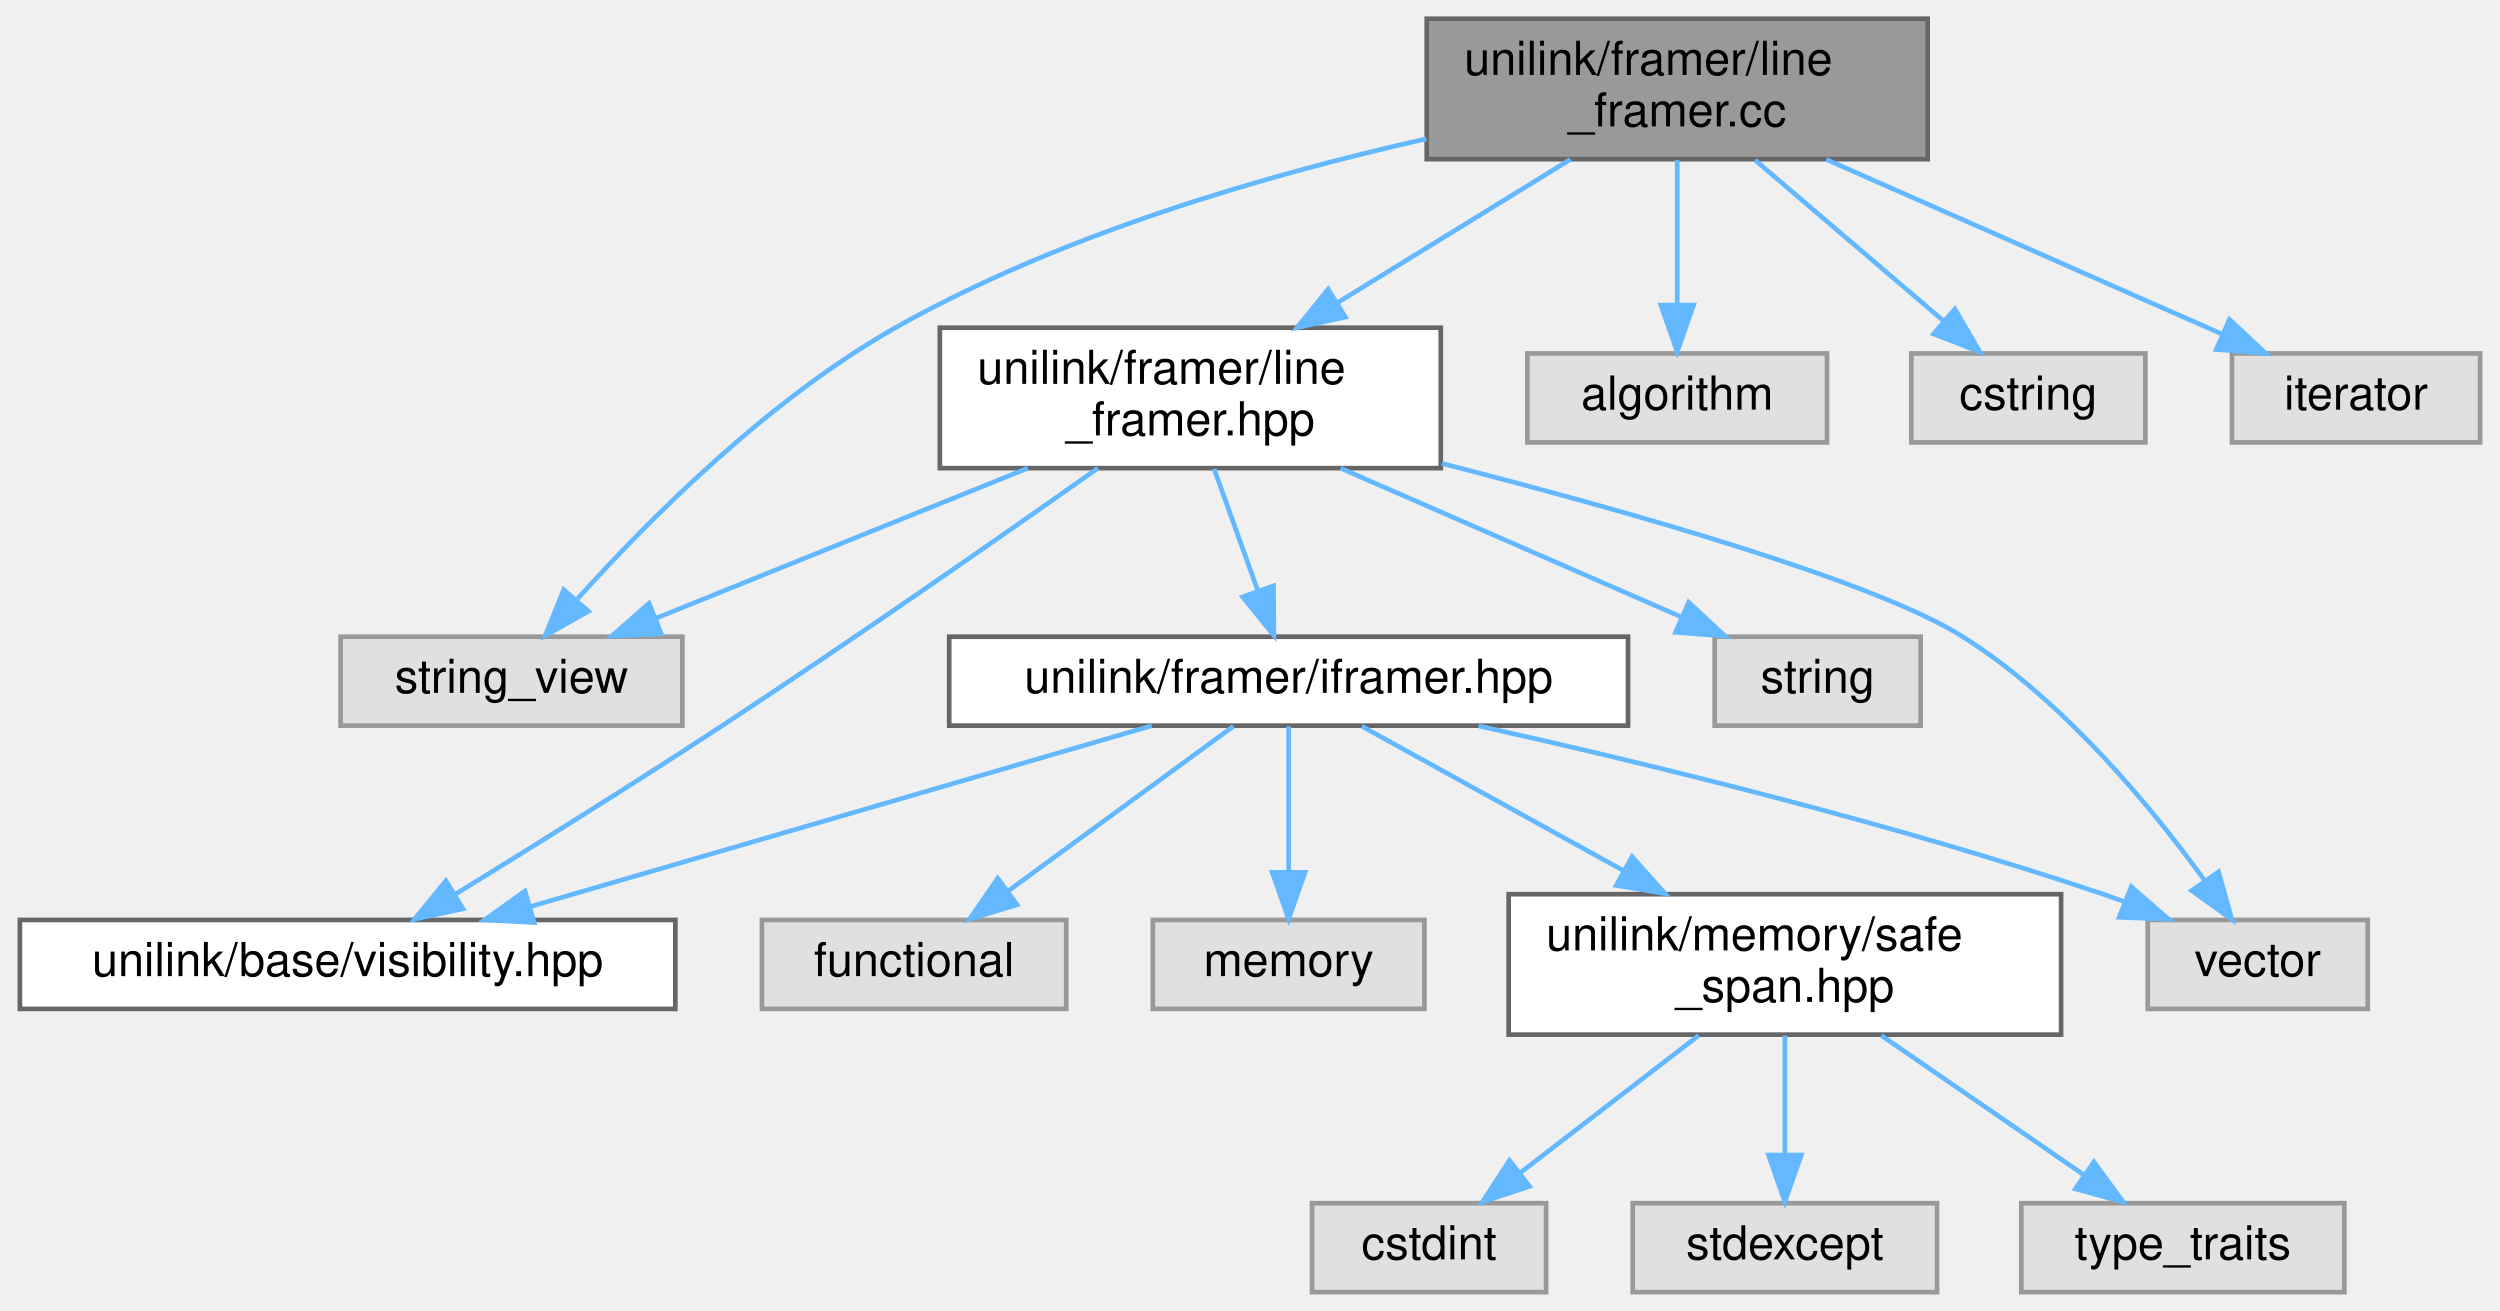
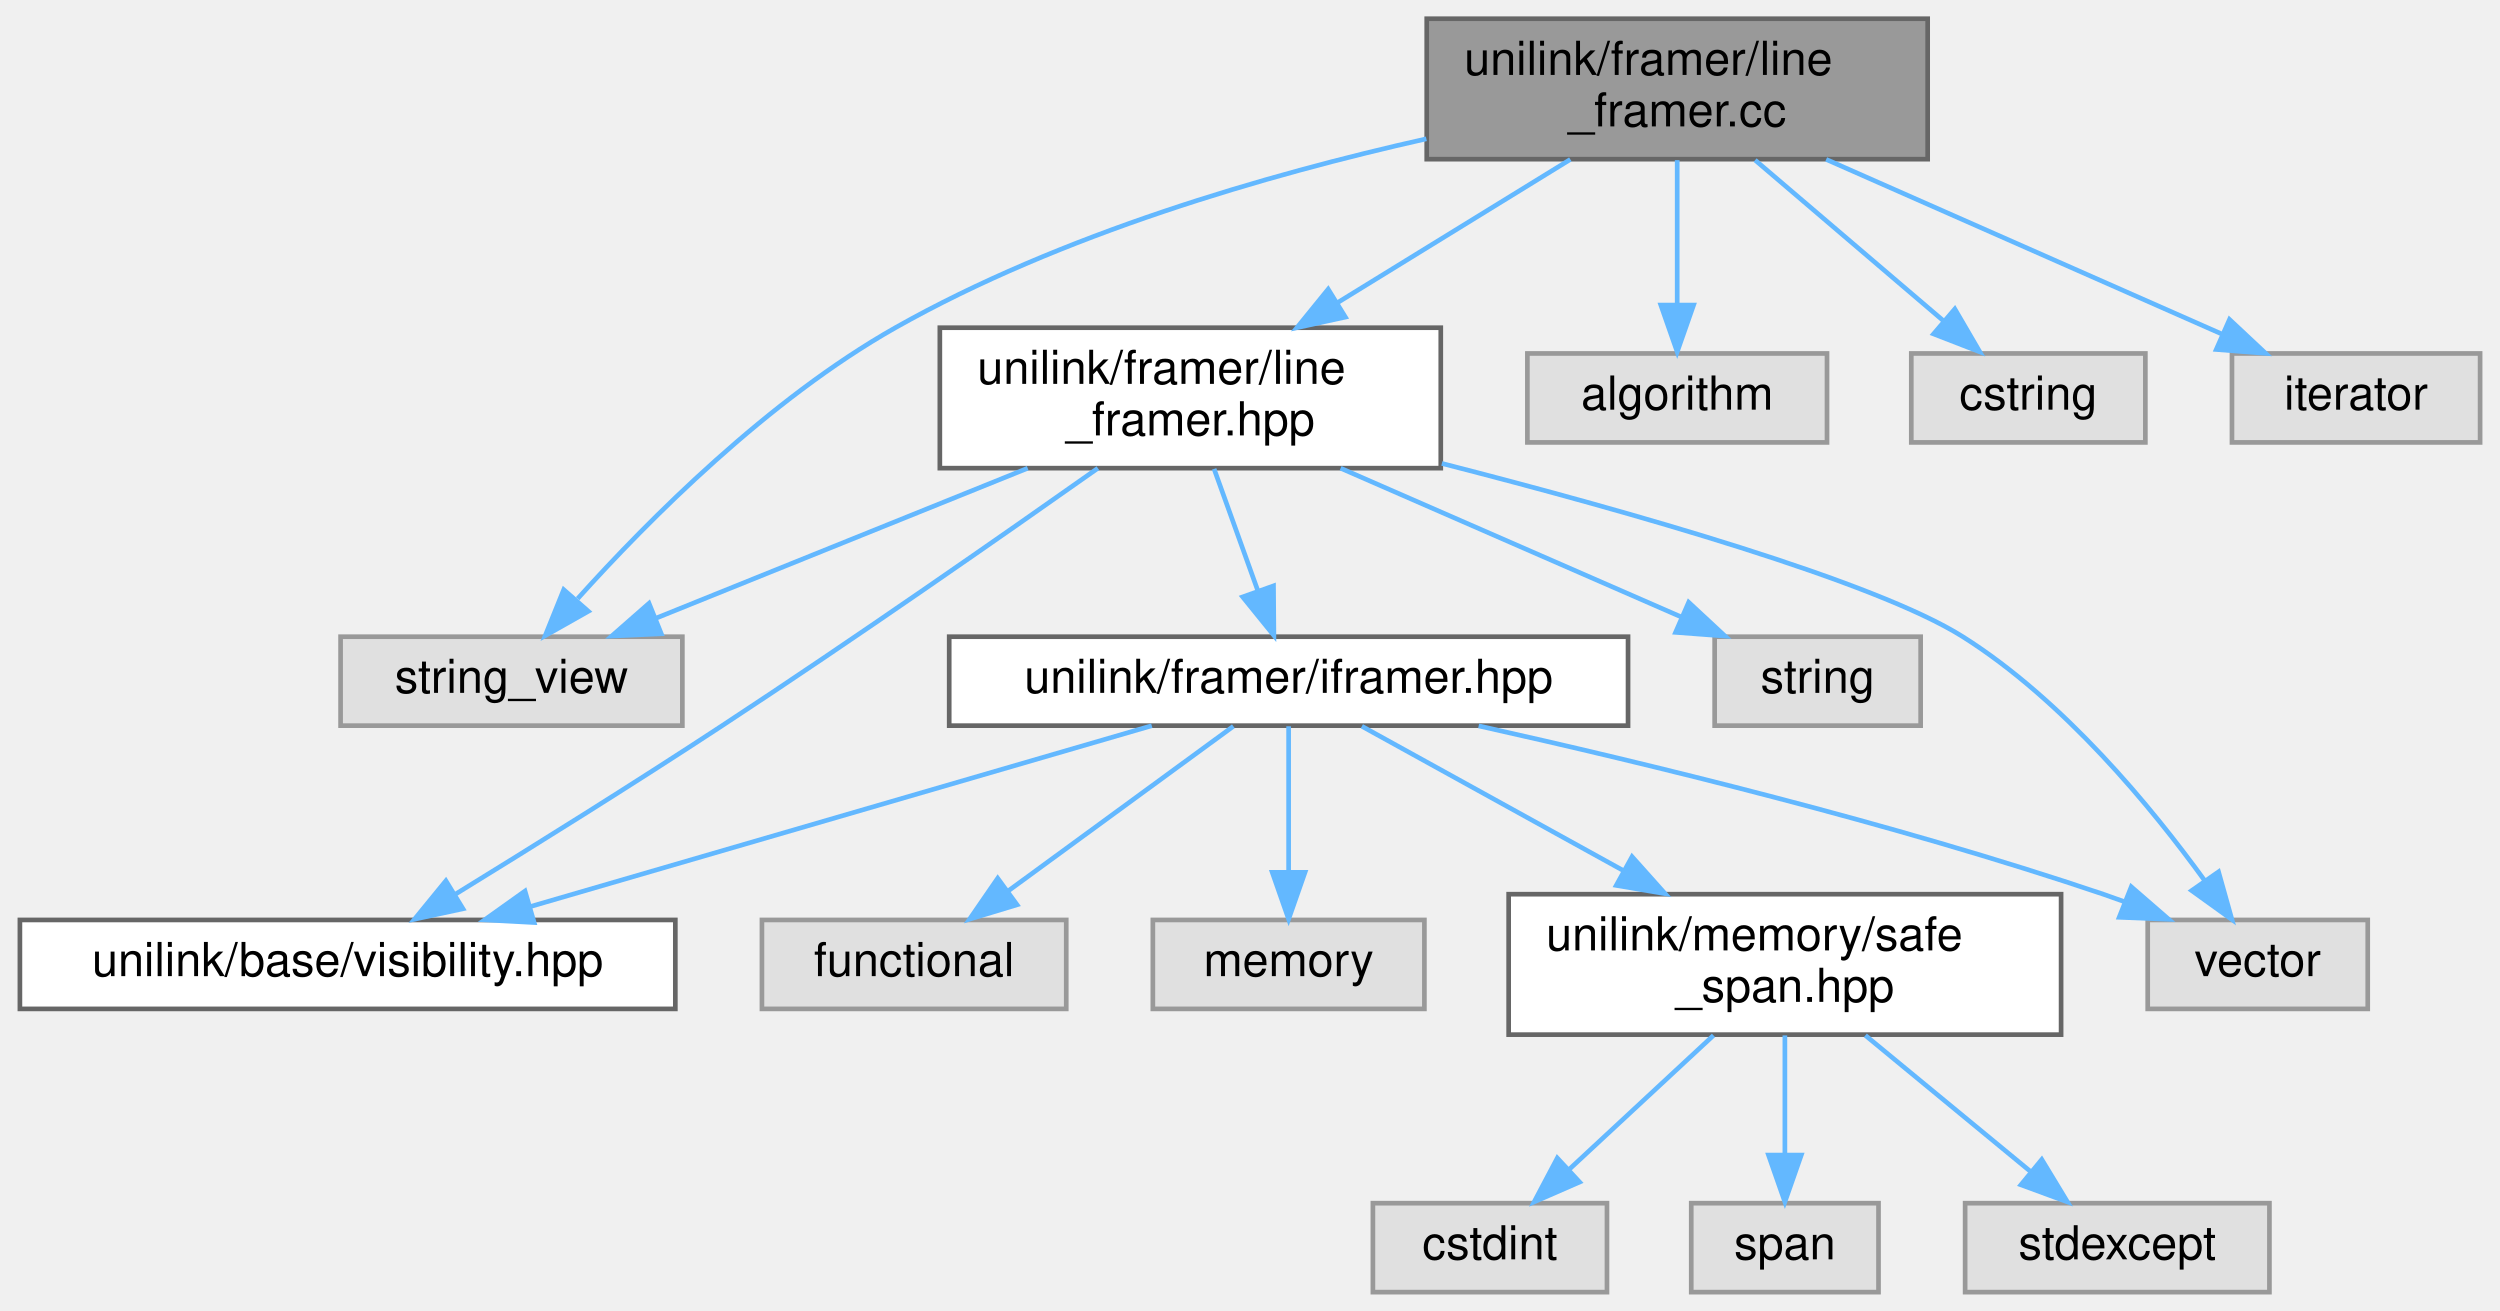
<svg xmlns="http://www.w3.org/2000/svg" xmlns:xlink="http://www.w3.org/1999/xlink" width="534pt" height="280pt" viewBox="0.00 0.00 533.50 280.00">
  <g id="graph0" class="graph" transform="scale(1 1) rotate(0) translate(4 276)">
    <g id="Node000001" class="node">
      <g id="a_Node000001">
        <a xlink:title=" ">
          <polygon fill="#999999" stroke="#666666" points="407.5,-272 300.5,-272 300.5,-242 407.5,-242 407.5,-272" />
          <text text-anchor="start" x="308.5" y="-260" font-family="Helvetica,sans-Serif" font-size="10.00">unilink/framer/line</text>
          <text text-anchor="middle" x="354" y="-249" font-family="Helvetica,sans-Serif" font-size="10.00">_framer.cc</text>
        </a>
      </g>
    </g>
    <g id="Node000002" class="node">
      <g id="a_Node000002">
        <a xlink:href="line__framer_8hpp.html" target="_top" xlink:title=" ">
          <polygon fill="white" stroke="#666666" points="303.5,-206 196.5,-206 196.5,-176 303.5,-176 303.5,-206" />
          <text text-anchor="start" x="204.5" y="-194" font-family="Helvetica,sans-Serif" font-size="10.00">unilink/framer/line</text>
          <text text-anchor="middle" x="250" y="-183" font-family="Helvetica,sans-Serif" font-size="10.00">_framer.hpp</text>
        </a>
      </g>
    </g>
    <g id="edge1_Node000001_Node000002" class="edge">
      <g id="a_edge1_Node000001_Node000002">
        <a xlink:title=" ">
          <path fill="none" stroke="#63b8ff" d="M331.18,-241.95C316.55,-232.95 297.36,-221.14 281.31,-211.27" />
          <polygon fill="#63b8ff" stroke="#63b8ff" points="283.12,-208.27 272.77,-206.01 279.45,-214.23 283.12,-208.27" />
        </a>
      </g>
    </g>
    <g id="Node000004" class="node">
      <g id="a_Node000004">
        <a xlink:title=" ">
          <polygon fill="#e0e0e0" stroke="#999999" points="141.5,-140 68.5,-140 68.5,-121 141.5,-121 141.5,-140" />
          <text text-anchor="middle" x="105" y="-128" font-family="Helvetica,sans-Serif" font-size="10.00">string_view</text>
        </a>
      </g>
    </g>
    <g id="edge18_Node000001_Node000004" class="edge">
      <g id="a_edge18_Node000001_Node000004">
        <a xlink:title=" ">
          <path fill="none" stroke="#63b8ff" d="M300.42,-246.35C266.41,-238.71 222.31,-225.95 187,-206 159.9,-190.69 134.3,-164.98 119.13,-148.12" />
          <polygon fill="#63b8ff" stroke="#63b8ff" points="121.42,-145.43 112.2,-140.22 116.16,-150.04 121.42,-145.43" />
        </a>
      </g>
    </g>
    <g id="Node000014" class="node">
      <g id="a_Node000014">
        <a xlink:title=" ">
          <polygon fill="#e0e0e0" stroke="#999999" points="386,-200.5 322,-200.5 322,-181.5 386,-181.5 386,-200.5" />
          <text text-anchor="middle" x="354" y="-188.5" font-family="Helvetica,sans-Serif" font-size="10.00">algorithm</text>
        </a>
      </g>
    </g>
    <g id="edge15_Node000001_Node000014" class="edge">
      <g id="a_edge15_Node000001_Node000014">
        <a xlink:title=" ">
          <path fill="none" stroke="#63b8ff" d="M354,-241.8C354,-232.7 354,-220.79 354,-210.9" />
          <polygon fill="#63b8ff" stroke="#63b8ff" points="357.5,-210.84 354,-200.84 350.5,-210.84 357.5,-210.84" />
        </a>
      </g>
    </g>
    <g id="Node000015" class="node">
      <g id="a_Node000015">
        <a xlink:title=" ">
          <polygon fill="#e0e0e0" stroke="#999999" points="454,-200.5 404,-200.5 404,-181.5 454,-181.5 454,-200.5" />
          <text text-anchor="middle" x="429" y="-188.5" font-family="Helvetica,sans-Serif" font-size="10.00">cstring</text>
        </a>
      </g>
    </g>
    <g id="edge16_Node000001_Node000015" class="edge">
      <g id="a_edge16_Node000001_Node000015">
        <a xlink:title=" ">
          <path fill="none" stroke="#63b8ff" d="M370.64,-241.8C382.57,-231.62 398.61,-217.93 410.86,-207.48" />
          <polygon fill="#63b8ff" stroke="#63b8ff" points="413.3,-210 418.64,-200.84 408.76,-204.67 413.3,-210" />
        </a>
      </g>
    </g>
    <g id="Node000016" class="node">
      <g id="a_Node000016">
        <a xlink:title=" ">
          <polygon fill="#e0e0e0" stroke="#999999" points="525.5,-200.5 472.5,-200.5 472.5,-181.5 525.5,-181.5 525.5,-200.5" />
          <text text-anchor="middle" x="499" y="-188.5" font-family="Helvetica,sans-Serif" font-size="10.00">iterator</text>
        </a>
      </g>
    </g>
    <g id="edge17_Node000001_Node000016" class="edge">
      <g id="a_edge17_Node000001_Node000016">
        <a xlink:title=" ">
          <path fill="none" stroke="#63b8ff" d="M385.82,-241.95C411.03,-230.83 445.93,-215.42 470.29,-204.67" />
          <polygon fill="#63b8ff" stroke="#63b8ff" points="471.97,-207.76 479.7,-200.52 469.14,-201.35 471.97,-207.76" />
        </a>
      </g>
    </g>
    <g id="Node000003" class="node">
      <g id="a_Node000003">
        <a xlink:title=" ">
          <polygon fill="#e0e0e0" stroke="#999999" points="406,-140 362,-140 362,-121 406,-121 406,-140" />
          <text text-anchor="middle" x="384" y="-128" font-family="Helvetica,sans-Serif" font-size="10.00">string</text>
        </a>
      </g>
    </g>
    <g id="edge2_Node000002_Node000003" class="edge">
      <g id="a_edge2_Node000002_Node000003">
        <a xlink:title=" ">
          <path fill="none" stroke="#63b8ff" d="M282.1,-175.99C304.25,-166.31 333.48,-153.56 354.95,-144.18" />
          <polygon fill="#63b8ff" stroke="#63b8ff" points="356.45,-147.35 364.21,-140.14 353.65,-140.93 356.45,-147.35" />
        </a>
      </g>
    </g>
    <g id="edge3_Node000002_Node000004" class="edge">
      <g id="a_edge3_Node000002_Node000004">
        <a xlink:title=" ">
          <path fill="none" stroke="#63b8ff" d="M215.27,-175.99C191.08,-166.23 159.1,-153.33 135.81,-143.93" />
          <polygon fill="#63b8ff" stroke="#63b8ff" points="137,-140.63 126.41,-140.14 134.38,-147.13 137,-140.63" />
        </a>
      </g>
    </g>
    <g id="Node000005" class="node">
      <g id="a_Node000005">
        <a xlink:title=" ">
          <polygon fill="#e0e0e0" stroke="#999999" points="501.5,-79.5 454.5,-79.5 454.5,-60.5 501.5,-60.5 501.5,-79.5" />
          <text text-anchor="middle" x="478" y="-67.5" font-family="Helvetica,sans-Serif" font-size="10.00">vector</text>
        </a>
      </g>
    </g>
    <g id="edge4_Node000002_Node000005" class="edge">
      <g id="a_edge4_Node000002_Node000005">
        <a xlink:title=" ">
          <path fill="none" stroke="#63b8ff" d="M303.73,-177.01C344.4,-166.58 396.33,-151.77 415,-140 436.56,-126.4 455.39,-103.5 466.72,-87.84" />
          <polygon fill="#63b8ff" stroke="#63b8ff" points="469.63,-89.78 472.49,-79.58 463.89,-85.77 469.63,-89.78" />
        </a>
      </g>
    </g>
    <g id="Node000006" class="node">
      <g id="a_Node000006">
        <a xlink:href="visibility_8hpp.html" target="_top" xlink:title=" ">
          <polygon fill="white" stroke="#666666" points="140,-79.5 0,-79.5 0,-60.5 140,-60.5 140,-79.5" />
          <text text-anchor="middle" x="70" y="-67.5" font-family="Helvetica,sans-Serif" font-size="10.00">unilink/base/visibility.hpp</text>
        </a>
      </g>
    </g>
    <g id="edge5_Node000002_Node000006" class="edge">
      <g id="a_edge5_Node000002_Node000006">
        <a xlink:title=" ">
          <path fill="none" stroke="#63b8ff" d="M230.26,-175.99C210.22,-161.85 178.21,-139.53 150,-121 131.01,-108.52 109.1,-94.88 93.02,-85" />
          <polygon fill="#63b8ff" stroke="#63b8ff" points="94.64,-81.89 84.29,-79.66 90.99,-87.86 94.64,-81.89" />
        </a>
      </g>
    </g>
    <g id="Node000007" class="node">
      <g id="a_Node000007">
        <a xlink:href="iframer_8hpp.html" target="_top" xlink:title=" ">
          <polygon fill="white" stroke="#666666" points="343.5,-140 198.5,-140 198.5,-121 343.5,-121 343.5,-140" />
          <text text-anchor="middle" x="271" y="-128" font-family="Helvetica,sans-Serif" font-size="10.00">unilink/framer/iframer.hpp</text>
        </a>
      </g>
    </g>
    <g id="edge6_Node000002_Node000007" class="edge">
      <g id="a_edge6_Node000002_Node000007">
        <a xlink:title=" ">
          <path fill="none" stroke="#63b8ff" d="M255.08,-175.84C257.88,-168.04 261.39,-158.27 264.4,-149.89" />
          <polygon fill="#63b8ff" stroke="#63b8ff" points="267.77,-150.86 267.85,-140.27 261.18,-148.5 267.77,-150.86" />
        </a>
      </g>
    </g>
    <g id="edge9_Node000007_Node000005" class="edge">
      <g id="a_edge9_Node000007_Node000005">
        <a xlink:title=" ">
          <path fill="none" stroke="#63b8ff" d="M311.59,-120.95C347.18,-113.01 400.1,-100.17 445,-85 446.44,-84.51 447.9,-83.99 449.37,-83.45" />
          <polygon fill="#63b8ff" stroke="#63b8ff" points="450.99,-86.58 458.99,-79.64 448.41,-80.07 450.99,-86.58" />
        </a>
      </g>
    </g>
    <g id="edge10_Node000007_Node000006" class="edge">
      <g id="a_edge10_Node000007_Node000006">
        <a xlink:title=" ">
          <path fill="none" stroke="#63b8ff" d="M241.77,-120.99C206.79,-110.81 148.07,-93.72 109.18,-82.4" />
          <polygon fill="#63b8ff" stroke="#63b8ff" points="109.84,-78.95 99.26,-79.52 107.89,-85.67 109.84,-78.95" />
        </a>
      </g>
    </g>
    <g id="Node000008" class="node">
      <g id="a_Node000008">
        <a xlink:title=" ">
          <polygon fill="#e0e0e0" stroke="#999999" points="223.5,-79.5 158.5,-79.5 158.5,-60.5 223.5,-60.5 223.5,-79.5" />
          <text text-anchor="middle" x="191" y="-67.5" font-family="Helvetica,sans-Serif" font-size="10.00">functional</text>
        </a>
      </g>
    </g>
    <g id="edge7_Node000007_Node000008" class="edge">
      <g id="a_edge7_Node000007_Node000008">
        <a xlink:title=" ">
          <path fill="none" stroke="#63b8ff" d="M259.2,-120.87C246.55,-111.62 226.26,-96.78 211.09,-85.69" />
          <polygon fill="#63b8ff" stroke="#63b8ff" points="212.99,-82.74 202.85,-79.67 208.86,-88.4 212.99,-82.74" />
        </a>
      </g>
    </g>
    <g id="Node000009" class="node">
      <g id="a_Node000009">
        <a xlink:title=" ">
          <polygon fill="#e0e0e0" stroke="#999999" points="300,-79.5 242,-79.5 242,-60.5 300,-60.5 300,-79.5" />
          <text text-anchor="middle" x="271" y="-67.5" font-family="Helvetica,sans-Serif" font-size="10.00">memory</text>
        </a>
      </g>
    </g>
    <g id="edge8_Node000007_Node000009" class="edge">
      <g id="a_edge8_Node000007_Node000009">
        <a xlink:title=" ">
          <path fill="none" stroke="#63b8ff" d="M271,-120.87C271,-112.75 271,-100.31 271,-89.89" />
          <polygon fill="#63b8ff" stroke="#63b8ff" points="274.5,-89.67 271,-79.67 267.5,-89.67 274.5,-89.67" />
        </a>
      </g>
    </g>
    <g id="Node000010" class="node">
      <g id="a_Node000010">
        <a xlink:href="safe__span_8hpp.html" target="_top" xlink:title=" ">
          <polygon fill="white" stroke="#666666" points="436,-85 318,-85 318,-55 436,-55 436,-85" />
          <text text-anchor="start" x="326" y="-73" font-family="Helvetica,sans-Serif" font-size="10.00">unilink/memory/safe</text>
          <text text-anchor="middle" x="377" y="-62" font-family="Helvetica,sans-Serif" font-size="10.00">_span.hpp</text>
        </a>
      </g>
    </g>
    <g id="edge11_Node000007_Node000010" class="edge">
      <g id="a_edge11_Node000007_Node000010">
        <a xlink:title=" ">
          <path fill="none" stroke="#63b8ff" d="M286.64,-120.87C301.29,-112.78 323.69,-100.42 342.52,-90.03" />
          <polygon fill="#63b8ff" stroke="#63b8ff" points="344.36,-93.01 351.42,-85.11 340.98,-86.88 344.36,-93.01" />
        </a>
      </g>
    </g>
    <g id="Node000011" class="node">
      <g id="a_Node000011">
        <a xlink:title=" ">
-           <polygon fill="#e0e0e0" stroke="#999999" points="326,-19 276,-19 276,0 326,0 326,-19" />
-           <text text-anchor="middle" x="301" y="-7" font-family="Helvetica,sans-Serif" font-size="10.00">cstdint</text>
+           <polygon fill="#e0e0e0" stroke="#999999" points="339,-19 289,-19 289,0 339,0 339,-19" />
+           <text text-anchor="middle" x="314" y="-7" font-family="Helvetica,sans-Serif" font-size="10.00">cstdint</text>
        </a>
      </g>
    </g>
    <g id="edge12_Node000010_Node000011" class="edge">
      <g id="a_edge12_Node000010_Node000011">
        <a xlink:title=" ">
-           <path fill="none" stroke="#63b8ff" d="M358.6,-54.84C347.12,-46 332.35,-34.63 320.64,-25.62" />
-           <polygon fill="#63b8ff" stroke="#63b8ff" points="322.45,-22.59 312.39,-19.27 318.18,-28.14 322.45,-22.59" />
+           <path fill="none" stroke="#63b8ff" d="M361.75,-54.84C352.42,-46.17 340.47,-35.08 330.85,-26.15" />
+           <polygon fill="#63b8ff" stroke="#63b8ff" points="333.15,-23.51 323.44,-19.27 328.39,-28.64 333.15,-23.51" />
        </a>
      </g>
    </g>
    <g id="Node000012" class="node">
      <g id="a_Node000012">
        <a xlink:title=" ">
-           <polygon fill="#e0e0e0" stroke="#999999" points="409.5,-19 344.5,-19 344.5,0 409.5,0 409.5,-19" />
-           <text text-anchor="middle" x="377" y="-7" font-family="Helvetica,sans-Serif" font-size="10.00">stdexcept</text>
+           <polygon fill="#e0e0e0" stroke="#999999" points="397,-19 357,-19 357,0 397,0 397,-19" />
+           <text text-anchor="middle" x="377" y="-7" font-family="Helvetica,sans-Serif" font-size="10.00">span</text>
        </a>
      </g>
    </g>
    <g id="edge13_Node000010_Node000012" class="edge">
      <g id="a_edge13_Node000010_Node000012">
        <a xlink:title=" ">
          <path fill="none" stroke="#63b8ff" d="M377,-54.84C377,-47.21 377,-37.7 377,-29.45" />
          <polygon fill="#63b8ff" stroke="#63b8ff" points="380.5,-29.27 377,-19.27 373.5,-29.27 380.5,-29.27" />
        </a>
      </g>
    </g>
    <g id="Node000013" class="node">
      <g id="a_Node000013">
        <a xlink:title=" ">
-           <polygon fill="#e0e0e0" stroke="#999999" points="496.5,-19 427.5,-19 427.5,0 496.5,0 496.5,-19" />
-           <text text-anchor="middle" x="462" y="-7" font-family="Helvetica,sans-Serif" font-size="10.00">type_traits</text>
+           <polygon fill="#e0e0e0" stroke="#999999" points="480.5,-19 415.5,-19 415.5,0 480.5,0 480.5,-19" />
+           <text text-anchor="middle" x="448" y="-7" font-family="Helvetica,sans-Serif" font-size="10.00">stdexcept</text>
        </a>
      </g>
    </g>
    <g id="edge14_Node000010_Node000013" class="edge">
      <g id="a_edge14_Node000010_Node000013">
        <a xlink:title=" ">
-           <path fill="none" stroke="#63b8ff" d="M397.58,-54.84C410.67,-45.83 427.59,-34.18 440.8,-25.09" />
-           <polygon fill="#63b8ff" stroke="#63b8ff" points="443.01,-27.82 449.26,-19.27 439.04,-22.05 443.01,-27.82" />
+           <path fill="none" stroke="#63b8ff" d="M394.19,-54.84C404.81,-46.09 418.44,-34.85 429.33,-25.88" />
+           <polygon fill="#63b8ff" stroke="#63b8ff" points="431.87,-28.33 437.36,-19.27 427.42,-22.92 431.87,-28.33" />
        </a>
      </g>
    </g>
  </g>
</svg>
